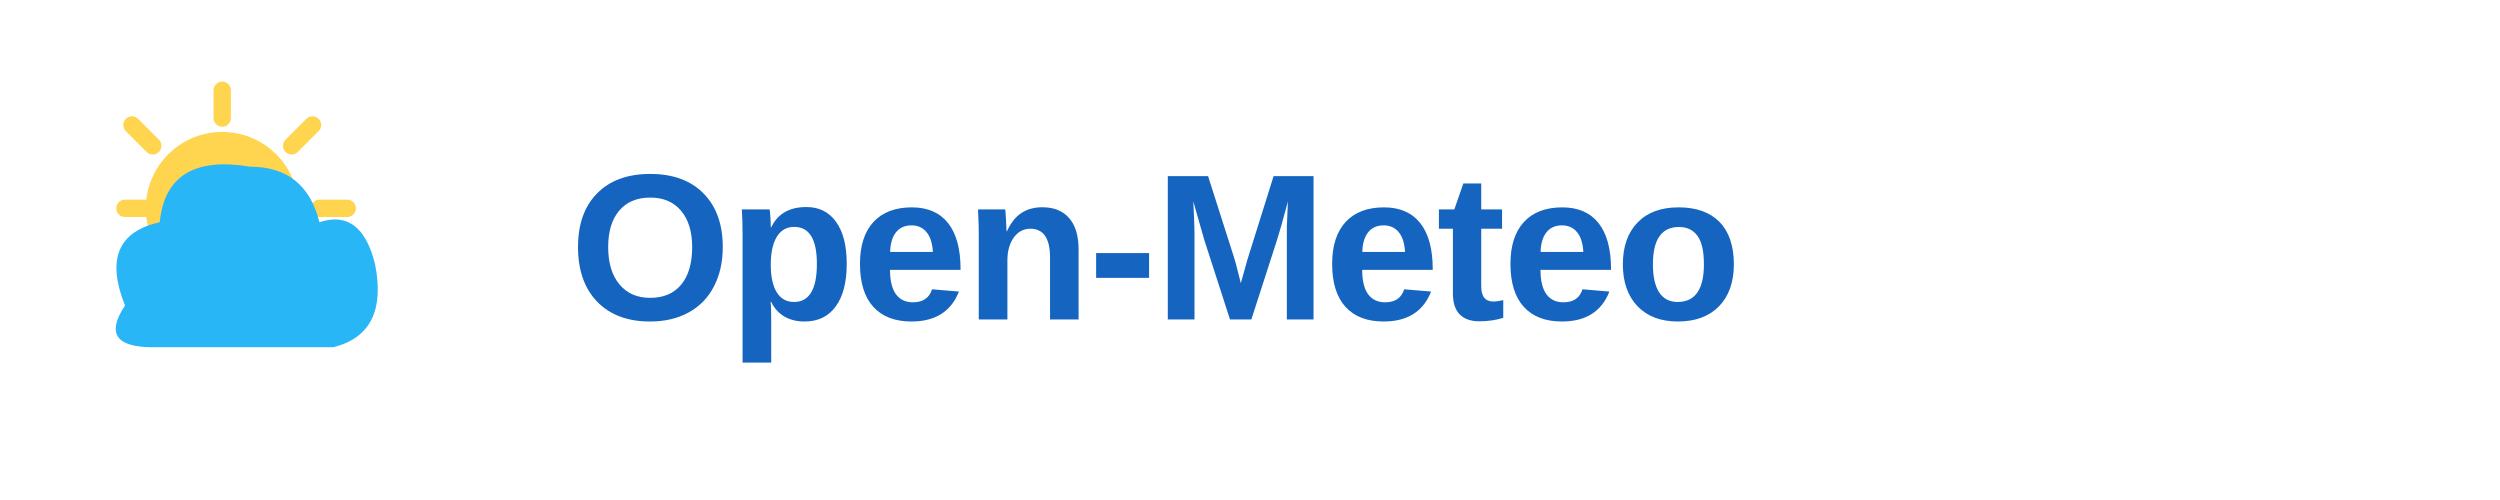
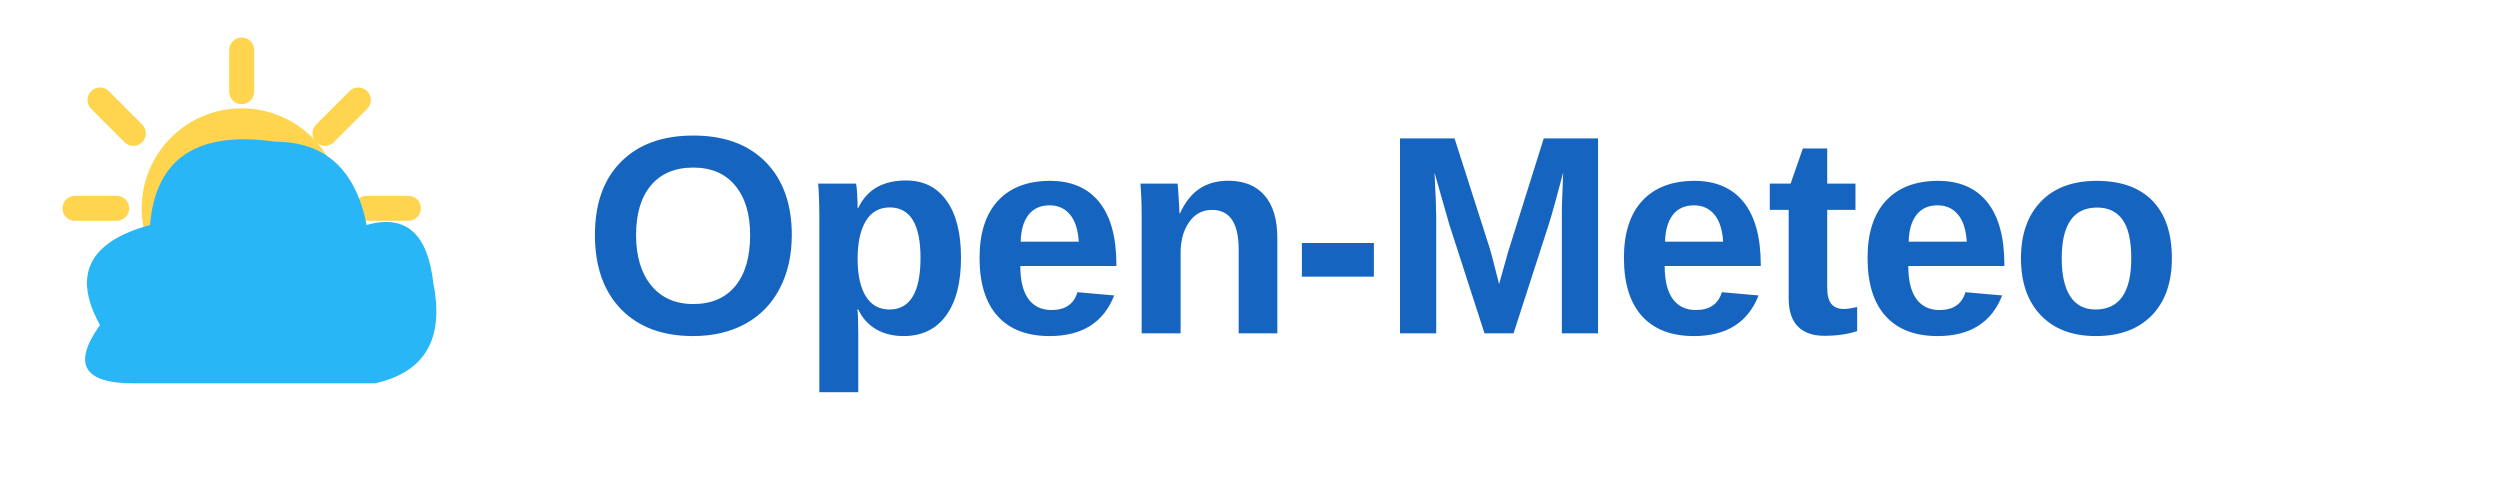
- <svg xmlns="http://www.w3.org/2000/svg" viewBox="0 0 360 72" width="360" height="72">
-   <g transform="translate(36,36)">
-     <circle cx="-4" cy="-6" r="11" fill="#FFD54F" />
-     <line x1="-4" y1="-19" x2="-4" y2="-23" stroke="#FFD54F" stroke-width="2.5" stroke-linecap="round" />
-     <line x1="6" y1="-15" x2="9" y2="-18" stroke="#FFD54F" stroke-width="2.5" stroke-linecap="round" />
-     <line x1="10" y1="-6" x2="14" y2="-6" stroke="#FFD54F" stroke-width="2.5" stroke-linecap="round" />
-     <line x1="-14" y1="-6" x2="-18" y2="-6" stroke="#FFD54F" stroke-width="2.5" stroke-linecap="round" />
-     <line x1="-14" y1="-15" x2="-17" y2="-18" stroke="#FFD54F" stroke-width="2.5" stroke-linecap="round" />
-     <path d="M-18,8 Q-22,-2 -13,-4 Q-12,-14 0,-12 Q8,-12 10,-4 Q16,-6 18,2 Q20,12 12,14 L-14,14 Q-22,14 -18,8 Z" fill="#29B6F6" />
+ <svg xmlns="http://www.w3.org/2000/svg" viewBox="0 0 300 60" width="300" height="60">
+   <g transform="translate(32,30)">
+     <circle cx="-3" cy="-5" r="12" fill="#FFD54F" />
+     <line x1="-3" y1="-19" x2="-3" y2="-24" stroke="#FFD54F" stroke-width="3" stroke-linecap="round" />
+     <line x1="7" y1="-14" x2="11" y2="-18" stroke="#FFD54F" stroke-width="3" stroke-linecap="round" />
+     <line x1="12" y1="-5" x2="17" y2="-5" stroke="#FFD54F" stroke-width="3" stroke-linecap="round" />
+     <line x1="-18" y1="-5" x2="-23" y2="-5" stroke="#FFD54F" stroke-width="3" stroke-linecap="round" />
+     <line x1="-16" y1="-14" x2="-20" y2="-18" stroke="#FFD54F" stroke-width="3" stroke-linecap="round" />
+     <path d="M-20,9 Q-25,0 -14,-3 Q-13,-15 1,-13 Q10,-13 12,-3 Q19,-5 20,4 Q22,14 13,16 L-16,16 Q-25,16 -20,9 Z" fill="#29B6F6" />
  </g>
-   <text x="82" y="46" font-family="'Segoe UI', 'Helvetica Neue', Arial, sans-serif" font-size="30" font-weight="600" fill="#1565C0" letter-spacing="-0.5">Open-Meteo</text>
+   <text x="70" y="40" font-family="'Segoe UI', 'Helvetica Neue', Arial, sans-serif" font-size="34" font-weight="700" fill="#1565C0" letter-spacing="-0.5">Open-Meteo</text>
</svg>
